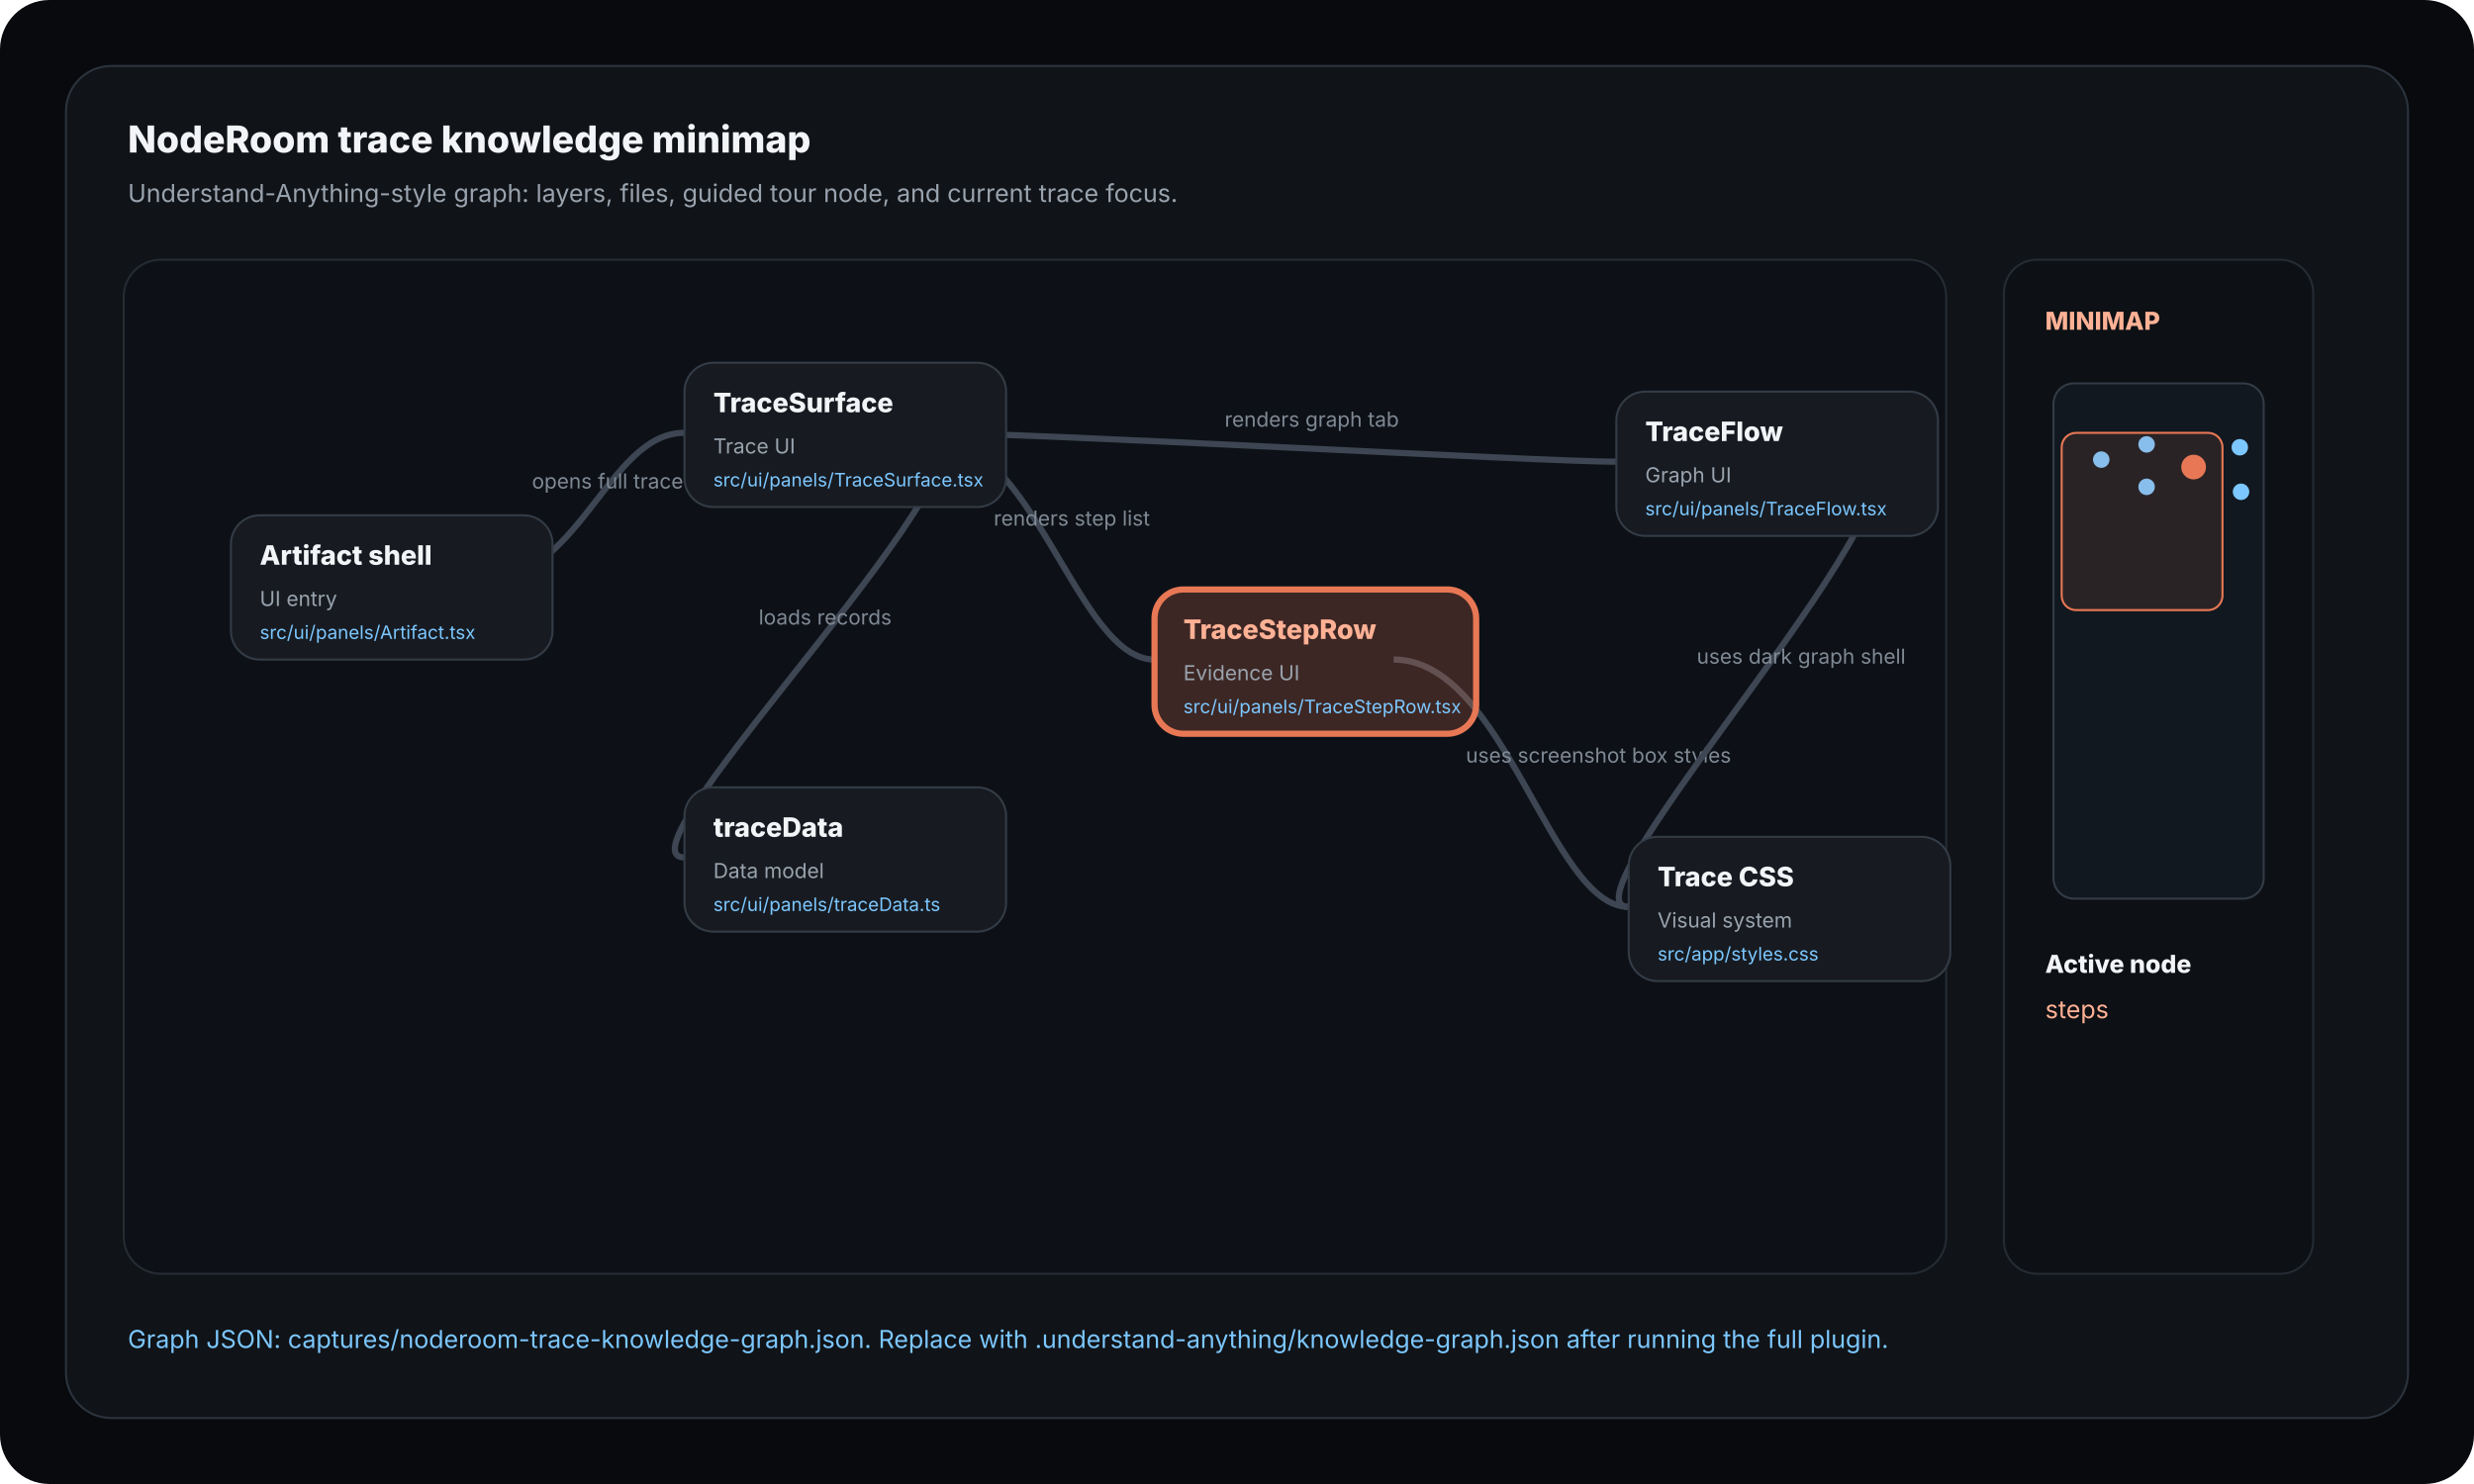
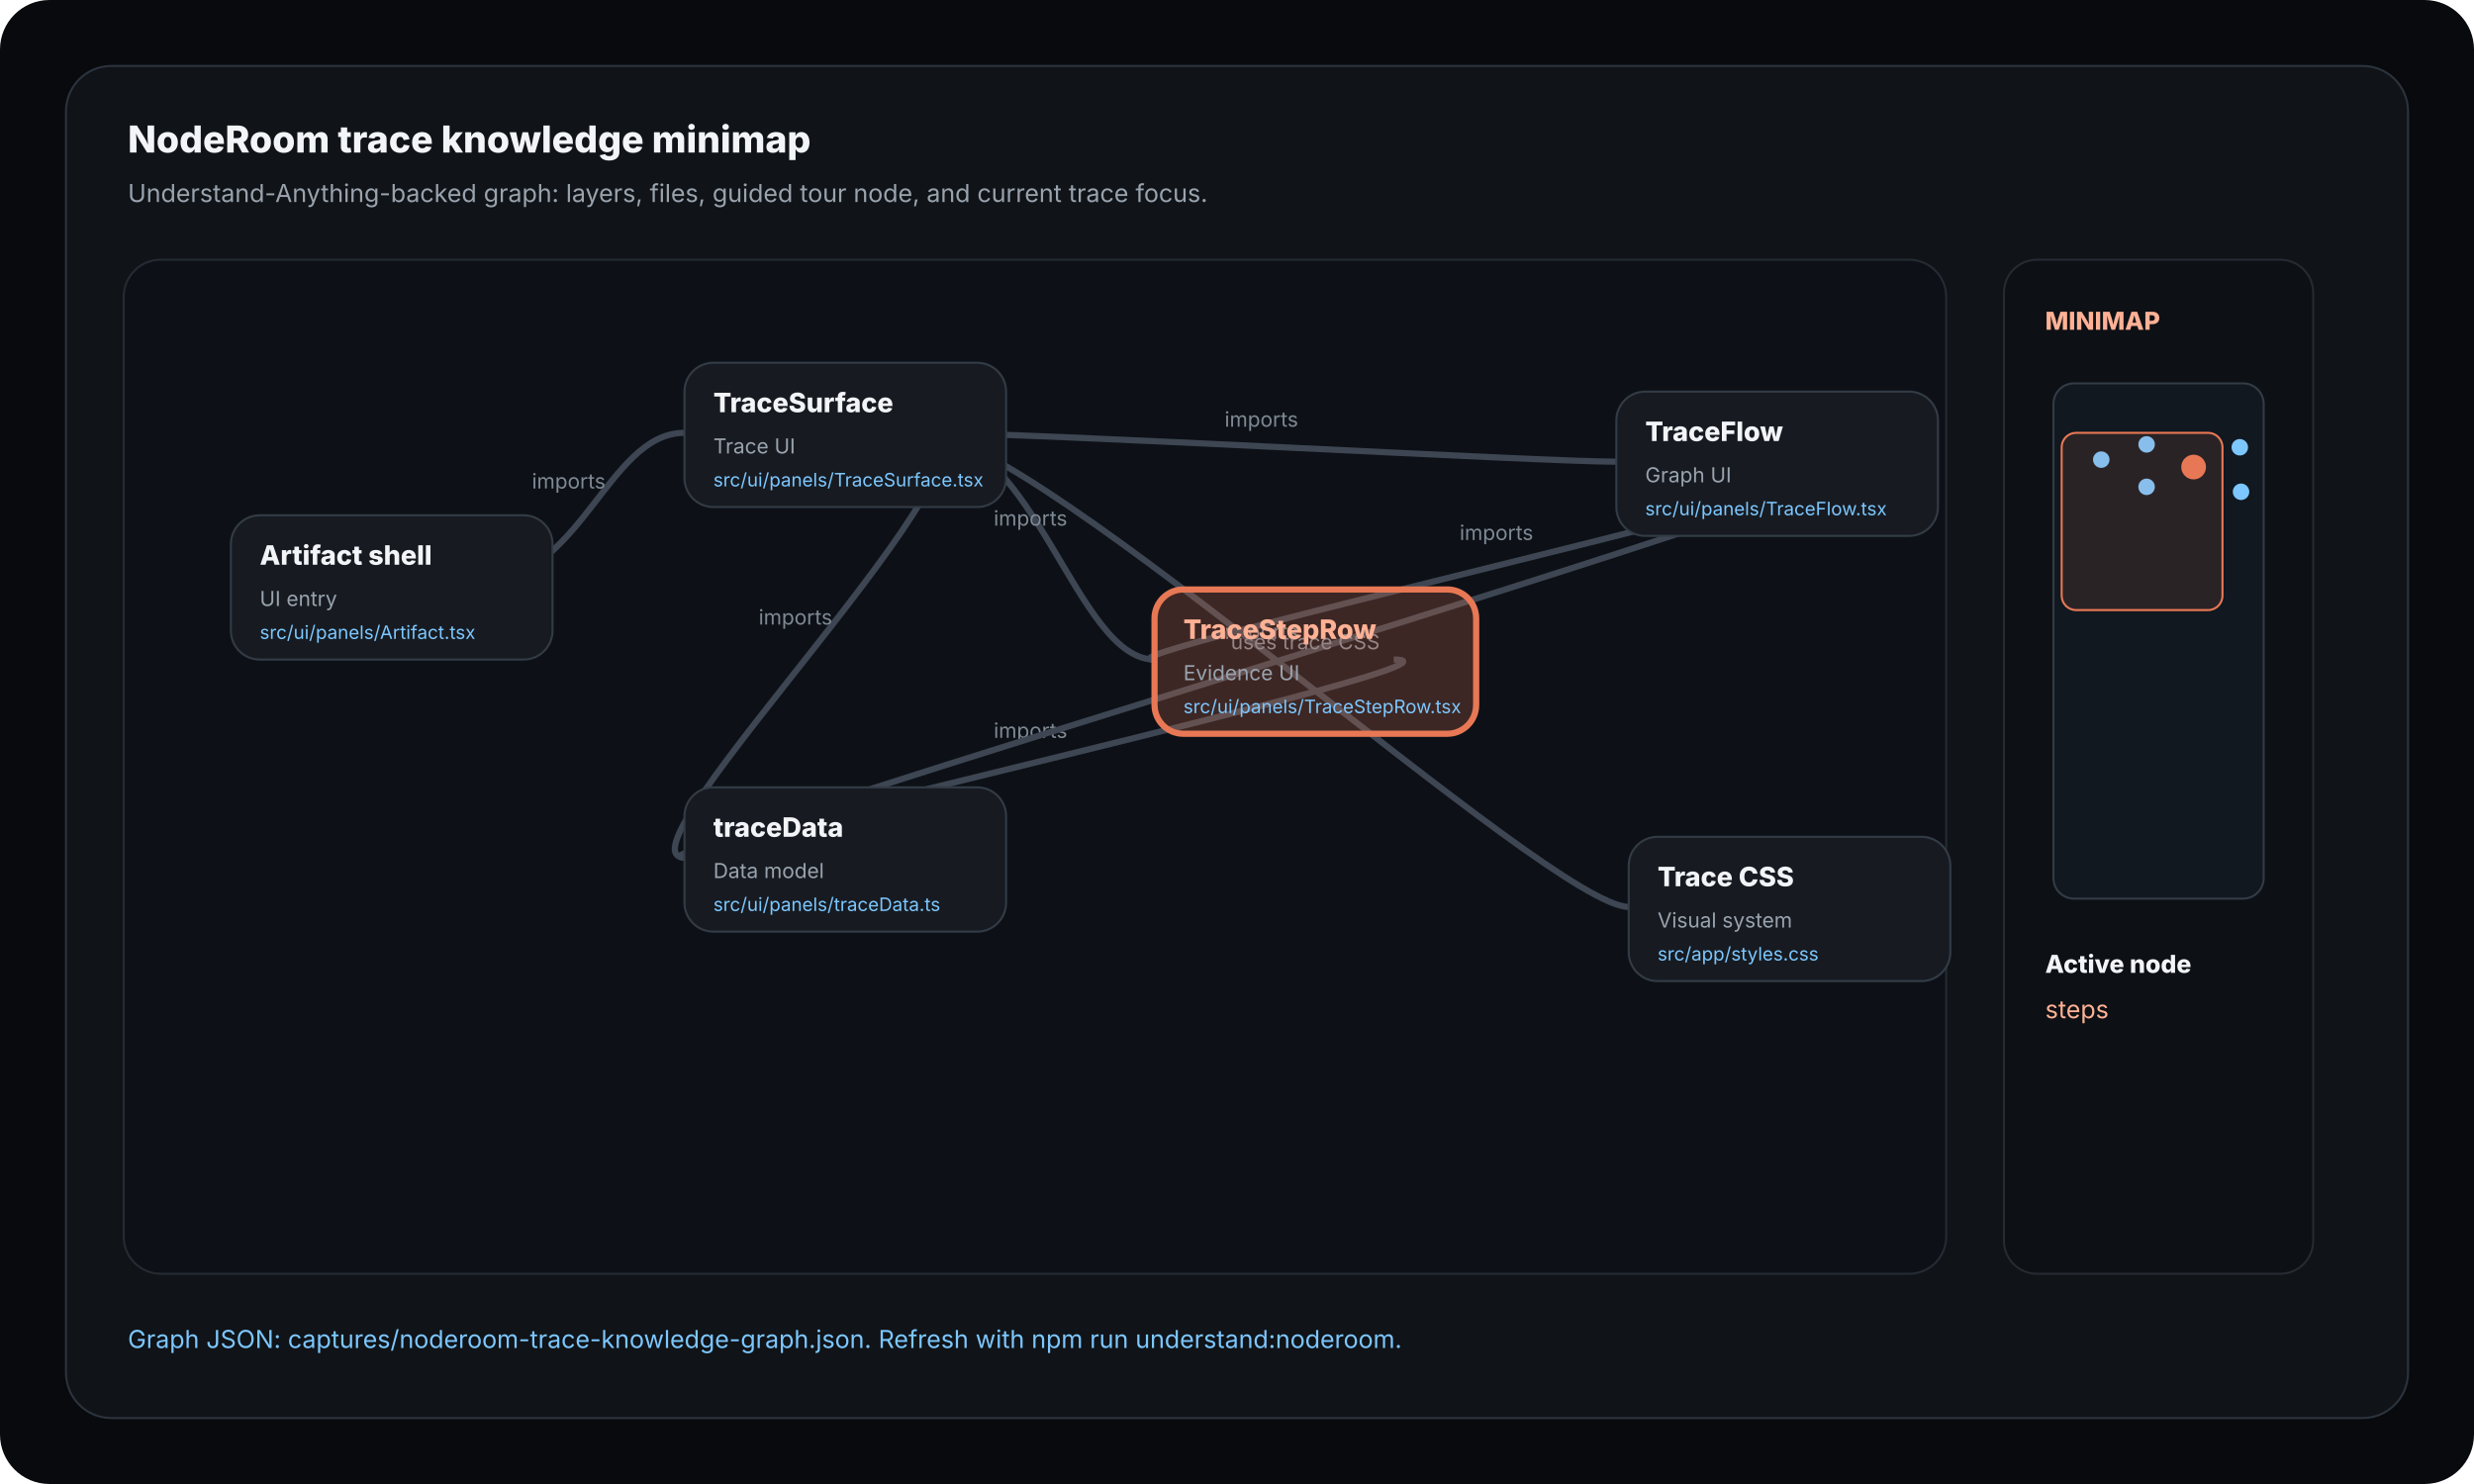
<svg xmlns="http://www.w3.org/2000/svg" width="1200" height="720" viewBox="0 0 1200 720" role="img">
  <style>text{font-family:Inter,Segoe UI,Arial,sans-serif}.mono{font-family:Consolas,Menlo,monospace}</style>
  <rect width="1200" height="720" rx="24" fill="#080a0d" />
  <rect x="32" y="32" width="1136" height="656" rx="22" fill="#101317" stroke="#2b333d" />
  <text x="62" y="74" fill="#f2f4f7" font-size="18" font-weight="800">NodeRoom trace knowledge minimap</text>
-   <text x="62" y="98" fill="#99a3ae" font-size="12">Understand-Anything-style graph: layers, files, guided tour node, and current trace focus.</text>
+   <text x="62" y="98" fill="#99a3ae" font-size="12">Understand-Anything-backed graph: layers, files, guided tour node, and current trace focus.</text>
  <rect x="60" y="126" width="884" height="492" rx="18" fill="#0d1117" stroke="#252b33" />
  <path d="M228 284 C282 284, 294 210, 332 210" stroke="#3d4652" stroke-width="3" fill="none" />
-   <text x="258" y="237" fill="#7f8994" font-size="10">opens full trace tab</text>
+   <text x="258" y="237" fill="#7f8994" font-size="10">imports</text>
  <path d="M448 210 C502 210, 294 416, 332 416" stroke="#3d4652" stroke-width="3" fill="none" />
-   <text x="368" y="303" fill="#7f8994" font-size="10">loads records</text>
+   <text x="368" y="303" fill="#7f8994" font-size="10">imports</text>
+   <path d="M448 210 C502 210, 746 224, 784 224" stroke="#3d4652" stroke-width="3" fill="none" />
+   <text x="594" y="207" fill="#7f8994" font-size="10">imports</text>
  <path d="M448 210 C502 210, 522 320, 560 320" stroke="#3d4652" stroke-width="3" fill="none" />
-   <text x="482" y="255" fill="#7f8994" font-size="10">renders step list</text>
-   <path d="M448 210 C502 210, 746 224, 784 224" stroke="#3d4652" stroke-width="3" fill="none" />
-   <text x="594" y="207" fill="#7f8994" font-size="10">renders graph tab</text>
-   <path d="M676 320 C730 320, 752 440, 790 440" stroke="#3d4652" stroke-width="3" fill="none" />
-   <text x="711" y="370" fill="#7f8994" font-size="10">uses screenshot box styles</text>
-   <path d="M900 224 C954 224, 752 440, 790 440" stroke="#3d4652" stroke-width="3" fill="none" />
-   <text x="823" y="322" fill="#7f8994" font-size="10">uses dark graph shell</text>
+   <text x="482" y="255" fill="#7f8994" font-size="10">imports</text>
+   <path d="M676 320 C730 320, 294 416, 332 416" stroke="#3d4652" stroke-width="3" fill="none" />
+   <text x="482" y="358" fill="#7f8994" font-size="10">imports</text>
+   <path d="M900 224 C954 224, 294 416, 332 416" stroke="#3d4652" stroke-width="3" fill="none" />
+   <text x="594" y="310" fill="#7f8994" font-size="10">imports</text>
+   <path d="M900 224 C954 224, 522 320, 560 320" stroke="#3d4652" stroke-width="3" fill="none" />
+   <text x="708" y="262" fill="#7f8994" font-size="10">imports</text>
+   <path d="M448 210 C502 210, 752 440, 790 440" stroke="#3d4652" stroke-width="3" fill="none" />
+   <text x="597" y="315" fill="#7f8994" font-size="10">uses trace CSS</text>
  <g>
    <rect x="112" y="250" width="156" height="70" rx="14" fill="#171b21" stroke="#333b46" stroke-width="1" />
    <text x="126" y="274" fill="#f2f4f7" font-size="13" font-weight="800">Artifact shell</text>
    <text x="126" y="294" fill="#99a3ae" font-size="10">UI entry</text>
    <text x="126" y="310" fill="#7cc7ff" font-size="9">src/ui/panels/Artifact.tsx</text>
  </g>
  <g>
    <rect x="332" y="176" width="156" height="70" rx="14" fill="#171b21" stroke="#333b46" stroke-width="1" />
    <text x="346" y="200" fill="#f2f4f7" font-size="13" font-weight="800">TraceSurface</text>
    <text x="346" y="220" fill="#99a3ae" font-size="10">Trace UI</text>
    <text x="346" y="236" fill="#7cc7ff" font-size="9">src/ui/panels/TraceSurface.tsx</text>
  </g>
  <g>
    <rect x="332" y="382" width="156" height="70" rx="14" fill="#171b21" stroke="#333b46" stroke-width="1" />
    <text x="346" y="406" fill="#f2f4f7" font-size="13" font-weight="800">traceData</text>
    <text x="346" y="426" fill="#99a3ae" font-size="10">Data model</text>
    <text x="346" y="442" fill="#7cc7ff" font-size="9">src/ui/panels/traceData.ts</text>
  </g>
  <g>
    <rect x="560" y="286" width="156" height="70" rx="14" fill="rgba(232,120,85,0.22)" stroke="#e87855" stroke-width="3" />
    <text x="574" y="310" fill="#ffb195" font-size="13" font-weight="800">TraceStepRow</text>
    <text x="574" y="330" fill="#99a3ae" font-size="10">Evidence UI</text>
    <text x="574" y="346" fill="#7cc7ff" font-size="9">src/ui/panels/TraceStepRow.tsx</text>
  </g>
  <g>
    <rect x="784" y="190" width="156" height="70" rx="14" fill="#171b21" stroke="#333b46" stroke-width="1" />
    <text x="798" y="214" fill="#f2f4f7" font-size="13" font-weight="800">TraceFlow</text>
    <text x="798" y="234" fill="#99a3ae" font-size="10">Graph UI</text>
    <text x="798" y="250" fill="#7cc7ff" font-size="9">src/ui/panels/TraceFlow.tsx</text>
  </g>
  <g>
    <rect x="790" y="406" width="156" height="70" rx="14" fill="#171b21" stroke="#333b46" stroke-width="1" />
    <text x="804" y="430" fill="#f2f4f7" font-size="13" font-weight="800">Trace CSS</text>
    <text x="804" y="450" fill="#99a3ae" font-size="10">Visual system</text>
    <text x="804" y="466" fill="#7cc7ff" font-size="9">src/app/styles.css</text>
  </g>
  <rect x="972" y="126" width="150" height="492" rx="16" fill="#0d1014" stroke="#252b33" />
  <text x="992" y="160" fill="#ffb195" font-size="12" font-weight="800">MINIMAP</text>
  <rect x="996" y="186" width="102" height="250" rx="10" fill="#111820" stroke="#333b46" />
  <circle cx="1019.2" cy="223" r="4" fill="#7cc7ff" />
  <circle cx="1041.2" cy="215.6" r="4" fill="#7cc7ff" />
  <circle cx="1041.2" cy="236.2" r="4" fill="#7cc7ff" />
  <circle cx="1064" cy="226.6" r="6" fill="#e87855" />
  <circle cx="1086.4" cy="217" r="4" fill="#7cc7ff" />
  <circle cx="1087" cy="238.6" r="4" fill="#7cc7ff" />
  <rect x="1000" y="210" width="78" height="86" rx="7" fill="rgba(232,120,85,0.12)" stroke="#e87855" />
  <text x="992" y="472" fill="#f2f4f7" font-size="12" font-weight="800">Active node</text>
  <text x="992" y="494" fill="#ffb195" font-size="12">steps</text>
-   <text x="62" y="654" fill="#7cc7ff" font-size="12">Graph JSON: captures/noderoom-trace-knowledge-graph.json. Replace with .understand-anything/knowledge-graph.json after running the full plugin.</text>
+   <text x="62" y="654" fill="#7cc7ff" font-size="12">Graph JSON: captures/noderoom-trace-knowledge-graph.json. Refresh with npm run understand:noderoom.</text>
</svg>
